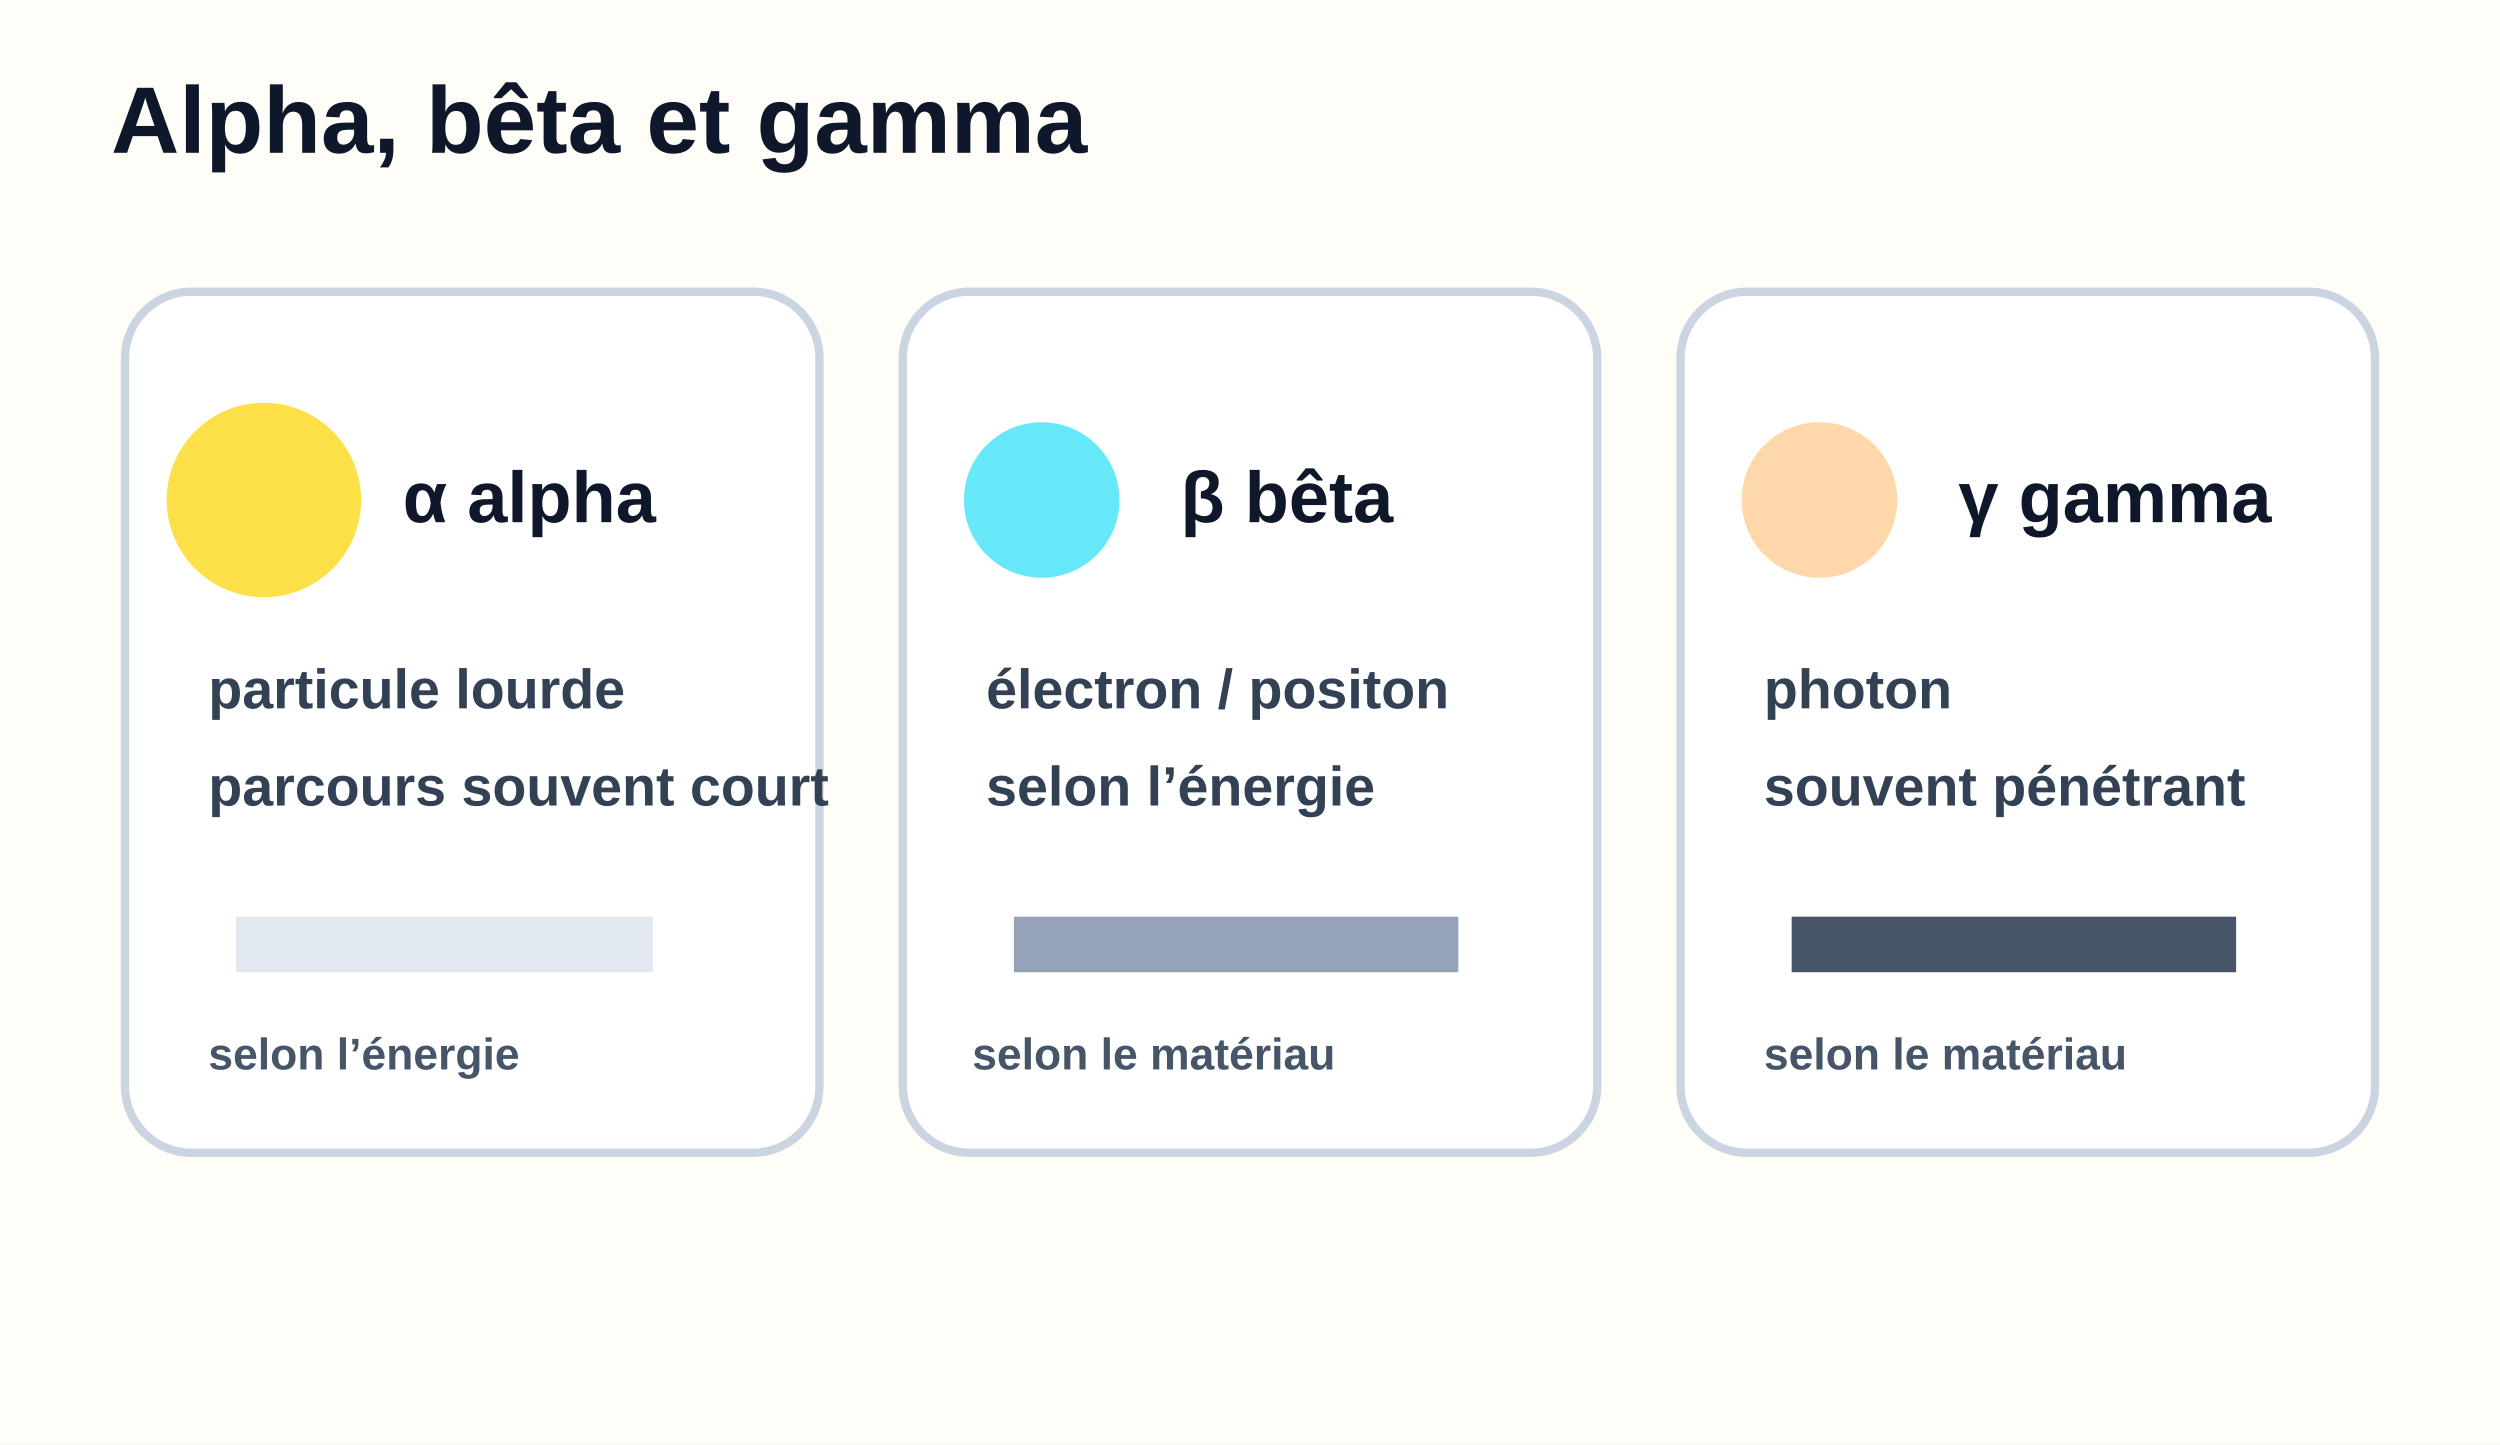
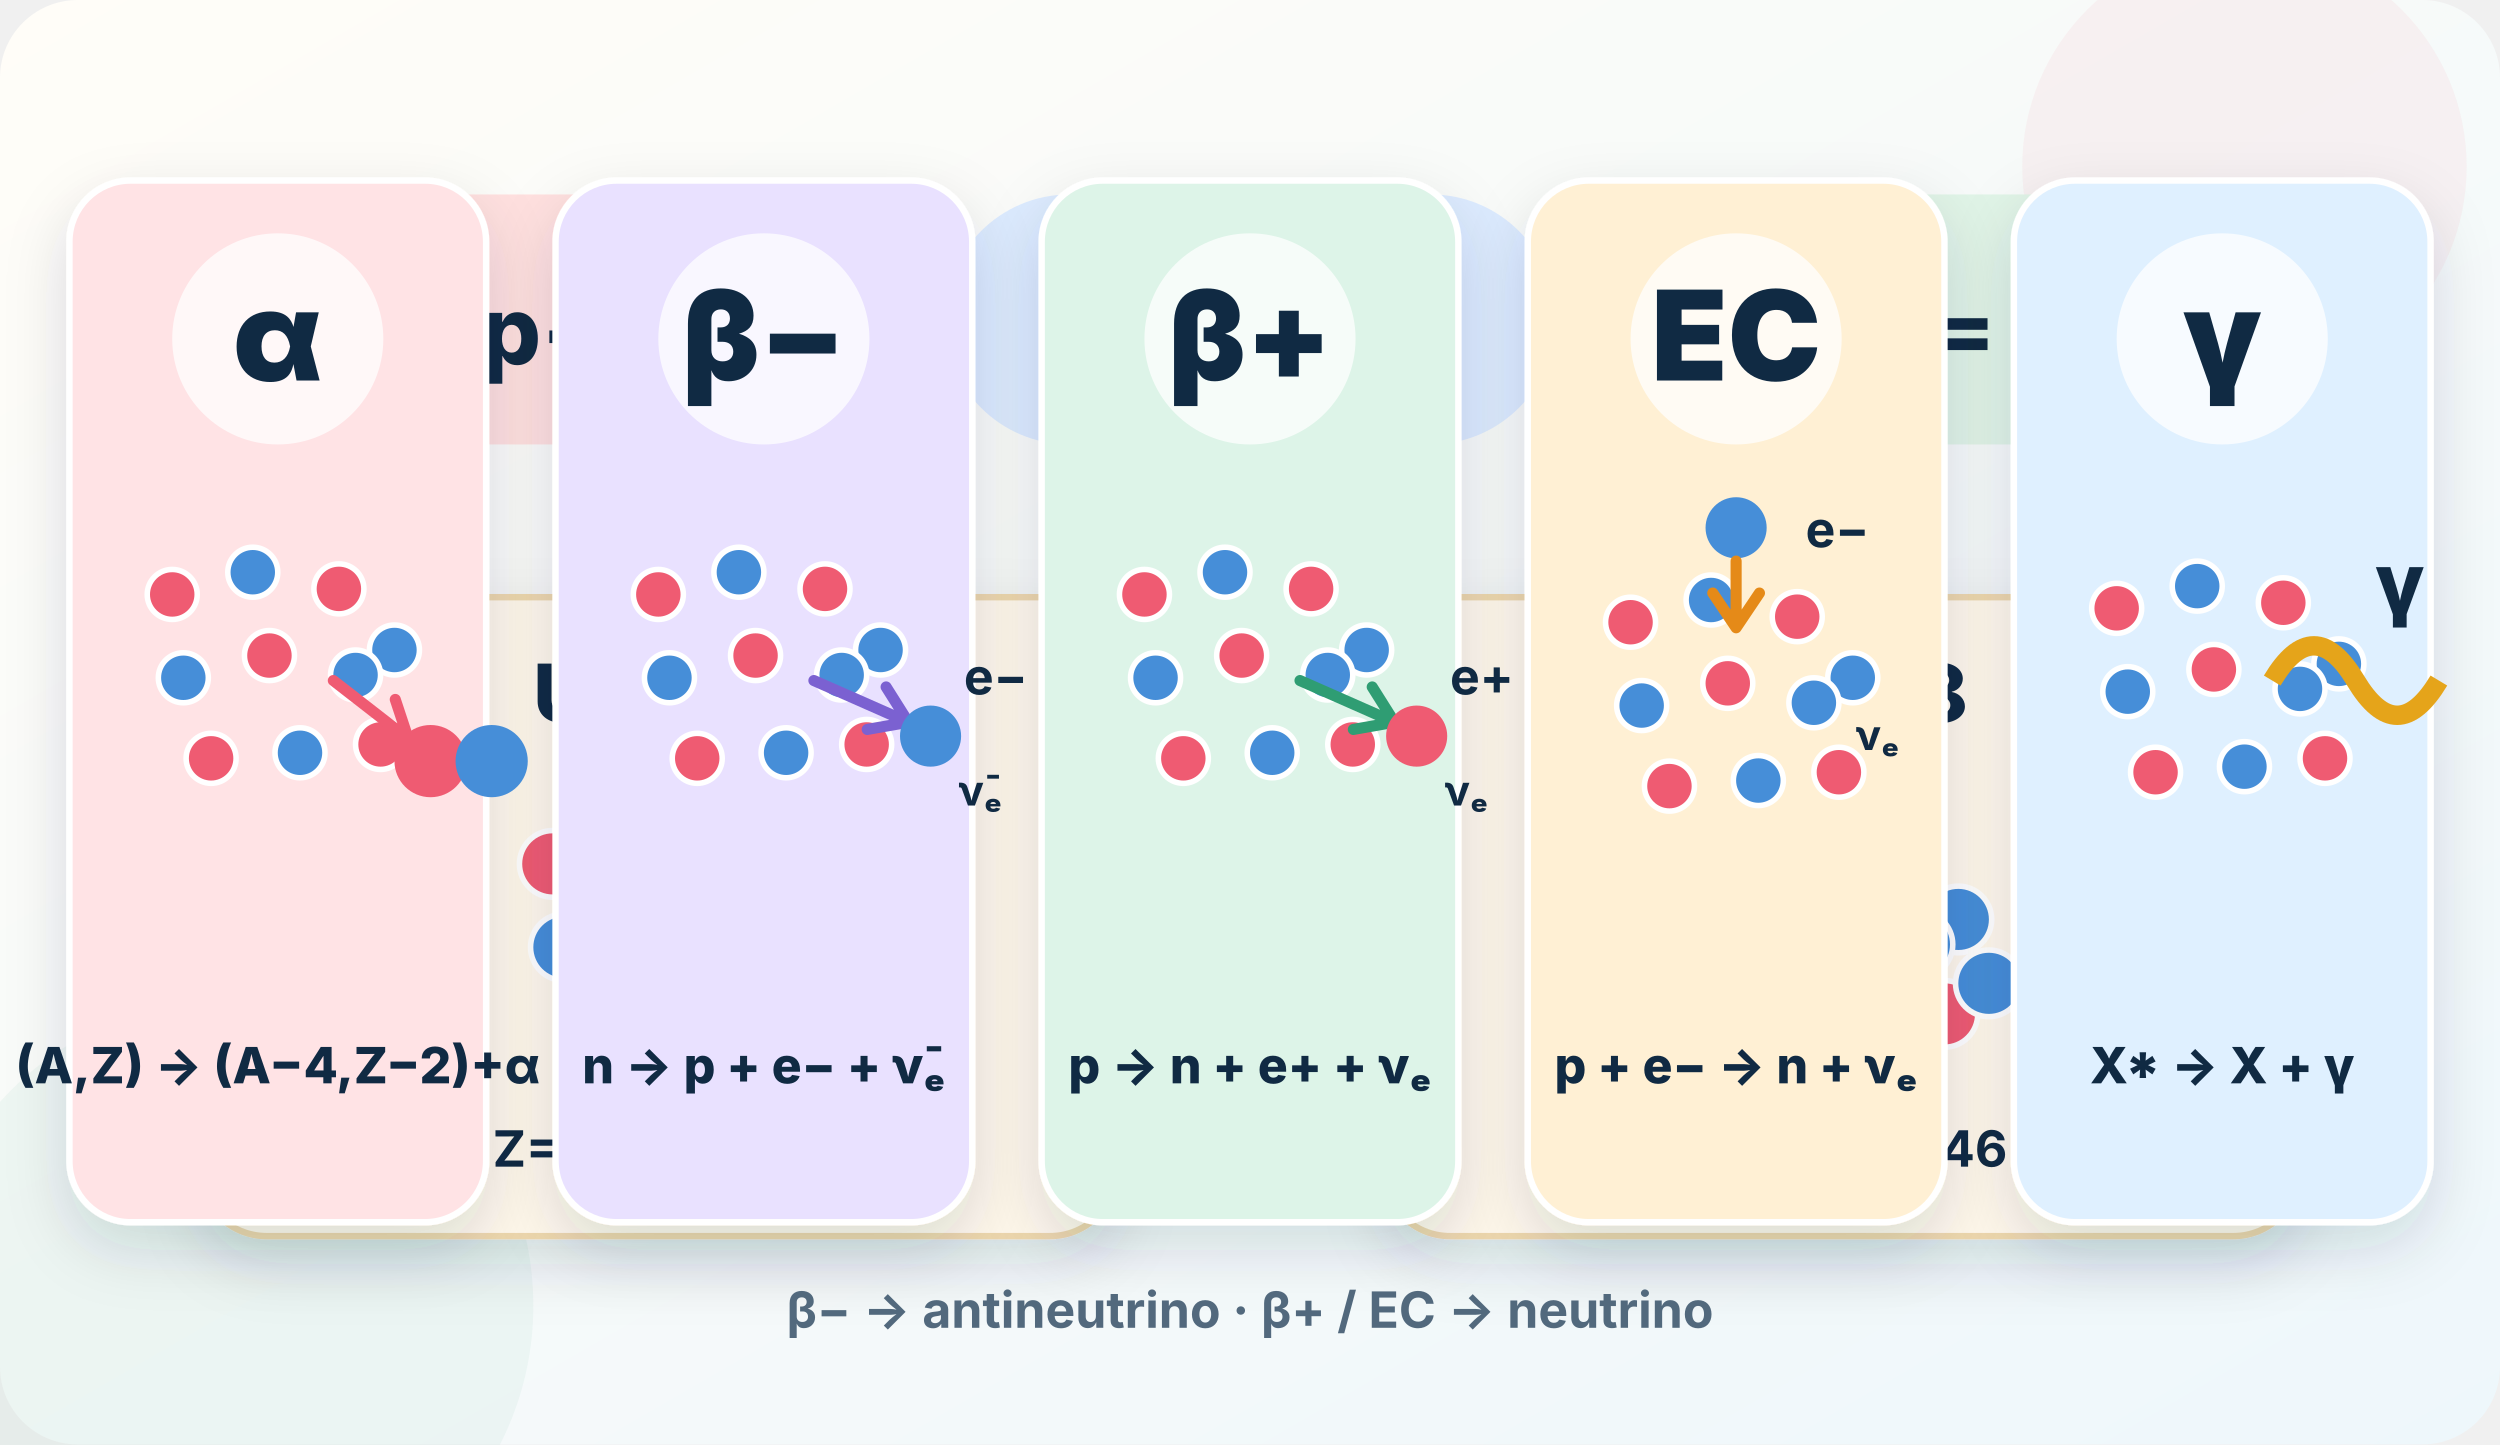
- <svg xmlns="http://www.w3.org/2000/svg" width="900" height="520" viewBox="0 0 900 520">
+ <svg xmlns="http://www.w3.org/2000/svg" width="900" height="520" viewBox="0 0 900 520" role="img">
  <defs>
-     <style>text{font-family:Arial,Helvetica,sans-serif;fill:#0f172a} .title{font-size:34px;font-weight:900} .label{font-size:26px;font-weight:800} .small{font-size:20px;font-weight:700;fill:#334155} .tiny{font-size:16px;font-weight:600;fill:#475569} .box{fill:#fff;stroke:#cbd5e1;stroke-width:3;rx:24} .p{fill:#fb923c} .n{fill:#38bdf8} .alpha{fill:#fde047} .beta{fill:#67e8f9} .orange{fill:#fb7185} .gamma{fill:#fed7aa} .green{fill:#bbf7d0} .purple{fill:#ddd6fe} .blue{fill:#bfdbfe} .dark{fill:#0f172a}</style>
+     <linearGradient id="bg" x1="0" x2="1" y1="0" y2="1">
+       <stop offset="0" stop-color="#fffdf8" />
+       <stop offset="1" stop-color="#eef7fb" />
+     </linearGradient>
+     <linearGradient id="card" x1="0" x2="1">
+       <stop offset="0" stop-color="#ffffff" />
+       <stop offset="1" stop-color="#f8fbfd" />
+     </linearGradient>
+     <filter id="shadow" x="-20%" y="-20%" width="140%" height="140%">
+       <feDropShadow dx="0" dy="9" stdDeviation="11" flood-color="#17324d" flood-opacity="0.14" />
+     </filter>
+     <filter id="soft" x="-30%" y="-30%" width="160%" height="160%">
+       <feGaussianBlur stdDeviation="7" />
+     </filter>
+     <style>
+     text{font-family:Inter,Arial,Helvetica,sans-serif;fill:#102a43}
+     .big{font-size:42px;font-weight:850}
+     .mid{font-size:29px;font-weight:800}
+     .label{font-size:23px;font-weight:750}
+     .small{font-size:18px;font-weight:700}
+     .tiny{font-size:15px;font-weight:650}
+     .muted{fill:#52697d}
+     .panel{fill:url(#card);stroke:#d5e2ea;stroke-width:2.5;filter:url(#shadow)}
+     .thin{stroke:#6b879c;stroke-width:3;fill:none;stroke-linecap:round;stroke-linejoin:round}
+     .arrow{stroke:#ef5b72;stroke-width:6;fill:none;stroke-linecap:round;stroke-linejoin:round}
+   </style>
  </defs>
-   <rect width="900" height="520" fill="#fffdf8" />
-   <text x="40" y="55" class="title">Alpha, bêta et gamma</text>
-   <rect class="box" x="45" y="105" width="250" height="310" />
-   <circle class="alpha" cx="95" cy="180" r="35" />
-   <text class="label" x="145" y="188">α alpha</text>
-   <text class="small" x="75" y="255">particule lourde</text>
-   <text class="small" x="75" y="290">parcours souvent court</text>
-   <rect x="85" y="330" width="150" height="20" fill="#e2e8f0" />
-   <text x="75" y="385" class="tiny">selon l’énergie</text>
-   <rect class="box" x="325" y="105" width="250" height="310" />
-   <circle class="beta" cx="375" cy="180" r="28" />
-   <text class="label" x="425" y="188">β bêta</text>
-   <text class="small" x="355" y="255">électron / positon</text>
-   <text class="small" x="355" y="290">selon l’énergie</text>
-   <rect x="365" y="330" width="160" height="20" fill="#94a3b8" />
-   <text x="350" y="385" class="tiny">selon le matériau</text>
-   <rect class="box" x="605" y="105" width="250" height="310" />
-   <circle class="gamma" cx="655" cy="180" r="28" />
-   <text class="label" x="705" y="188">γ gamma</text>
-   <text class="small" x="635" y="255">photon</text>
-   <text class="small" x="635" y="290">souvent pénétrant</text>
-   <rect x="645" y="330" width="160" height="20" fill="#475569" />
-   <text x="635" y="385" class="tiny">selon le matériau</text>
+   <rect width="900" height="520" rx="28" fill="url(#bg)" />
+   <circle cx="808" cy="60" r="80" fill="#ef5b72" opacity="0.06" />
+   <circle cx="82" cy="470" r="110" fill="#3aa17e" opacity="0.055" />
+   <rect x="55" y="70" width="220" height="90" rx="45.0" fill="#ffe0df" />
+   <text x="165.0" y="131.2" text-anchor="middle" font-size="34" font-weight="800" fill="#102a43">Z = p+</text>
+   <rect x="340" y="70" width="220" height="90" rx="45.0" fill="#dcebff" />
+   <text x="450.0" y="131.2" text-anchor="middle" font-size="30" font-weight="800" fill="#102a43">A = p + n</text>
+   <rect x="625" y="70" width="220" height="90" rx="45.0" fill="#e0f4e7" />
+   <text x="735.0" y="131.2" text-anchor="middle" font-size="30" font-weight="800" fill="#102a43">N = A − Z</text>
+   <rect x="72" y="215" width="330" height="230" rx="24" fill="#fff8eb" stroke="#edd7ad" stroke-width="2.3" filter="url(#shadow)" />
+   <rect x="498" y="215" width="330" height="230" rx="24" fill="#fff8eb" stroke="#edd7ad" stroke-width="2.3" filter="url(#shadow)" />
+   <text x="237" y="260" text-anchor="middle" class="mid">U-235</text>
+   <text x="663" y="260" text-anchor="middle" class="mid">U-238</text>
+   <circle cx="199" cy="311" r="12" fill="#ef5b72" stroke="#fff" stroke-width="2" />
+   <circle cx="228" cy="303" r="12" fill="#468ed8" stroke="#fff" stroke-width="2" />
+   <circle cx="259" cy="309" r="12" fill="#ef5b72" stroke="#fff" stroke-width="2" />
+   <circle cx="279" cy="331" r="12" fill="#468ed8" stroke="#fff" stroke-width="2" />
+   <circle cx="203" cy="341" r="12" fill="#468ed8" stroke="#fff" stroke-width="2" />
+   <circle cx="234" cy="333" r="12" fill="#ef5b72" stroke="#fff" stroke-width="2" />
+   <circle cx="265" cy="340" r="12" fill="#468ed8" stroke="#fff" stroke-width="2" />
+   <circle cx="213" cy="370" r="12" fill="#ef5b72" stroke="#fff" stroke-width="2" />
+   <circle cx="245" cy="368" r="12" fill="#468ed8" stroke="#fff" stroke-width="2" />
+   <circle cx="274" cy="365" r="12" fill="#ef5b72" stroke="#fff" stroke-width="2" />
+   <circle cx="625" cy="311" r="12" fill="#ef5b72" stroke="#fff" stroke-width="2" />
+   <circle cx="654" cy="303" r="12" fill="#468ed8" stroke="#fff" stroke-width="2" />
+   <circle cx="685" cy="309" r="12" fill="#ef5b72" stroke="#fff" stroke-width="2" />
+   <circle cx="705" cy="331" r="12" fill="#468ed8" stroke="#fff" stroke-width="2" />
+   <circle cx="629" cy="341" r="12" fill="#468ed8" stroke="#fff" stroke-width="2" />
+   <circle cx="660" cy="333" r="12" fill="#ef5b72" stroke="#fff" stroke-width="2" />
+   <circle cx="691" cy="340" r="12" fill="#468ed8" stroke="#fff" stroke-width="2" />
+   <circle cx="639" cy="370" r="12" fill="#ef5b72" stroke="#fff" stroke-width="2" />
+   <circle cx="671" cy="368" r="12" fill="#468ed8" stroke="#fff" stroke-width="2" />
+   <circle cx="700" cy="365" r="12" fill="#ef5b72" stroke="#fff" stroke-width="2" />
+   <circle cx="610" cy="359" r="12" fill="#468ed8" stroke="#fff" stroke-width="2" />
+   <circle cx="716" cy="354" r="12" fill="#468ed8" stroke="#fff" stroke-width="2" />
+   <text x="237" y="420" text-anchor="middle" class="small">Z=92 · N=143</text>
+   <text x="663" y="420" text-anchor="middle" class="small">Z=92 · N=146</text>
+   <rect x="25" y="65" width="150" height="375" rx="22" fill="#ffe3e5" stroke="#ffffff" stroke-width="2.3" filter="url(#shadow)" />
+   <circle cx="100" cy="122" r="38" fill="#ffffff" opacity="0.75" />
+   <text x="100" y="137" text-anchor="middle" font-size="45" font-weight="900">α</text>
+   <rect x="200" y="65" width="150" height="375" rx="22" fill="#e9e1ff" stroke="#ffffff" stroke-width="2.3" filter="url(#shadow)" />
+   <circle cx="275" cy="122" r="38" fill="#ffffff" opacity="0.75" />
+   <text x="275" y="137" text-anchor="middle" font-size="45" font-weight="900">β−</text>
+   <rect x="375" y="65" width="150" height="375" rx="22" fill="#ddf4e8" stroke="#ffffff" stroke-width="2.3" filter="url(#shadow)" />
+   <circle cx="450" cy="122" r="38" fill="#ffffff" opacity="0.75" />
+   <text x="450" y="137" text-anchor="middle" font-size="45" font-weight="900">β+</text>
+   <rect x="550" y="65" width="150" height="375" rx="22" fill="#fff0d4" stroke="#ffffff" stroke-width="2.3" filter="url(#shadow)" />
+   <circle cx="625" cy="122" r="38" fill="#ffffff" opacity="0.75" />
+   <text x="625" y="137" text-anchor="middle" font-size="45" font-weight="900">EC</text>
+   <rect x="725" y="65" width="150" height="375" rx="22" fill="#dff0ff" stroke="#ffffff" stroke-width="2.3" filter="url(#shadow)" />
+   <circle cx="800" cy="122" r="38" fill="#ffffff" opacity="0.75" />
+   <text x="800" y="137" text-anchor="middle" font-size="45" font-weight="900">γ</text>
+   <text x="100" y="390" text-anchor="middle" font-size="18" font-weight="800">(A,Z) → (A−4,Z−2)+α</text>
+   <text x="275" y="390" text-anchor="middle" font-size="18" font-weight="800">n → p + e− + ν̄ₑ</text>
+   <text x="450" y="390" text-anchor="middle" font-size="18" font-weight="800">p → n + e+ + νₑ</text>
+   <text x="625" y="390" text-anchor="middle" font-size="18" font-weight="800">p + e− → n + νₑ</text>
+   <text x="800" y="390" text-anchor="middle" font-size="18" font-weight="800">X* → X + γ</text>
+   <circle cx="62" cy="214" r="9" fill="#ef5b72" stroke="#fff" stroke-width="2" />
+   <circle cx="91" cy="206" r="9" fill="#468ed8" stroke="#fff" stroke-width="2" />
+   <circle cx="122" cy="212" r="9" fill="#ef5b72" stroke="#fff" stroke-width="2" />
+   <circle cx="142" cy="234" r="9" fill="#468ed8" stroke="#fff" stroke-width="2" />
+   <circle cx="66" cy="244" r="9" fill="#468ed8" stroke="#fff" stroke-width="2" />
+   <circle cx="97" cy="236" r="9" fill="#ef5b72" stroke="#fff" stroke-width="2" />
+   <circle cx="128" cy="243" r="9" fill="#468ed8" stroke="#fff" stroke-width="2" />
+   <circle cx="76" cy="273" r="9" fill="#ef5b72" stroke="#fff" stroke-width="2" />
+   <circle cx="108" cy="271" r="9" fill="#468ed8" stroke="#fff" stroke-width="2" />
+   <circle cx="137" cy="268" r="9" fill="#ef5b72" stroke="#fff" stroke-width="2" />
+   <path d="M120 245 L147 266 M147 266 L132.0 265.0 M147 266 L142.3 251.8" stroke="#ef5b72" stroke-width="4" fill="none" stroke-linecap="round" stroke-linejoin="round" />
+   <circle cx="155" cy="274" r="13" fill="#ef5b72" />
+   <circle cx="177" cy="274" r="13" fill="#468ed8" />
+   <circle cx="237" cy="214" r="9" fill="#ef5b72" stroke="#fff" stroke-width="2" />
+   <circle cx="266" cy="206" r="9" fill="#468ed8" stroke="#fff" stroke-width="2" />
+   <circle cx="297" cy="212" r="9" fill="#ef5b72" stroke="#fff" stroke-width="2" />
+   <circle cx="317" cy="234" r="9" fill="#468ed8" stroke="#fff" stroke-width="2" />
+   <circle cx="241" cy="244" r="9" fill="#468ed8" stroke="#fff" stroke-width="2" />
+   <circle cx="272" cy="236" r="9" fill="#ef5b72" stroke="#fff" stroke-width="2" />
+   <circle cx="303" cy="243" r="9" fill="#468ed8" stroke="#fff" stroke-width="2" />
+   <circle cx="251" cy="273" r="9" fill="#ef5b72" stroke="#fff" stroke-width="2" />
+   <circle cx="283" cy="271" r="9" fill="#468ed8" stroke="#fff" stroke-width="2" />
+   <circle cx="312" cy="268" r="9" fill="#ef5b72" stroke="#fff" stroke-width="2" />
+   <path d="M293 245 L327 260 M327 260 L312.2 262.6 M327 260 L319.0 247.3" stroke="#7b61d1" stroke-width="4" fill="none" stroke-linecap="round" stroke-linejoin="round" />
+   <circle cx="335" cy="265" r="11" fill="#468ed8" />
+   <text x="347" y="250" class="small">e−</text>
+   <text x="345" y="290" class="tiny">ν̄ₑ</text>
+   <circle cx="412" cy="214" r="9" fill="#ef5b72" stroke="#fff" stroke-width="2" />
+   <circle cx="441" cy="206" r="9" fill="#468ed8" stroke="#fff" stroke-width="2" />
+   <circle cx="472" cy="212" r="9" fill="#ef5b72" stroke="#fff" stroke-width="2" />
+   <circle cx="492" cy="234" r="9" fill="#468ed8" stroke="#fff" stroke-width="2" />
+   <circle cx="416" cy="244" r="9" fill="#468ed8" stroke="#fff" stroke-width="2" />
+   <circle cx="447" cy="236" r="9" fill="#ef5b72" stroke="#fff" stroke-width="2" />
+   <circle cx="478" cy="243" r="9" fill="#468ed8" stroke="#fff" stroke-width="2" />
+   <circle cx="426" cy="273" r="9" fill="#ef5b72" stroke="#fff" stroke-width="2" />
+   <circle cx="458" cy="271" r="9" fill="#468ed8" stroke="#fff" stroke-width="2" />
+   <circle cx="487" cy="268" r="9" fill="#ef5b72" stroke="#fff" stroke-width="2" />
+   <path d="M468 245 L502 260 M502 260 L487.2 262.6 M502 260 L494.0 247.3" stroke="#2f9d73" stroke-width="4" fill="none" stroke-linecap="round" stroke-linejoin="round" />
+   <circle cx="510" cy="265" r="11" fill="#ef5b72" />
+   <text x="522" y="250" class="small">e+</text>
+   <text x="520" y="290" class="tiny">νₑ</text>
+   <circle cx="587" cy="224" r="9" fill="#ef5b72" stroke="#fff" stroke-width="2" />
+   <circle cx="616" cy="216" r="9" fill="#468ed8" stroke="#fff" stroke-width="2" />
+   <circle cx="647" cy="222" r="9" fill="#ef5b72" stroke="#fff" stroke-width="2" />
+   <circle cx="667" cy="244" r="9" fill="#468ed8" stroke="#fff" stroke-width="2" />
+   <circle cx="591" cy="254" r="9" fill="#468ed8" stroke="#fff" stroke-width="2" />
+   <circle cx="622" cy="246" r="9" fill="#ef5b72" stroke="#fff" stroke-width="2" />
+   <circle cx="653" cy="253" r="9" fill="#468ed8" stroke="#fff" stroke-width="2" />
+   <circle cx="601" cy="283" r="9" fill="#ef5b72" stroke="#fff" stroke-width="2" />
+   <circle cx="633" cy="281" r="9" fill="#468ed8" stroke="#fff" stroke-width="2" />
+   <circle cx="662" cy="278" r="9" fill="#ef5b72" stroke="#fff" stroke-width="2" />
+   <circle cx="625" cy="190" r="11" fill="#468ed8" />
+   <path d="M625 202 L625 226 M625 226 L616.6 213.5 M625 226 L633.4 213.5" stroke="#e58a18" stroke-width="4" fill="none" stroke-linecap="round" stroke-linejoin="round" />
+   <text x="650" y="197" class="small">e−</text>
+   <text x="668" y="270" class="tiny">νₑ</text>
+   <circle cx="762" cy="219" r="9" fill="#ef5b72" stroke="#fff" stroke-width="2" />
+   <circle cx="791" cy="211" r="9" fill="#468ed8" stroke="#fff" stroke-width="2" />
+   <circle cx="822" cy="217" r="9" fill="#ef5b72" stroke="#fff" stroke-width="2" />
+   <circle cx="842" cy="239" r="9" fill="#468ed8" stroke="#fff" stroke-width="2" />
+   <circle cx="766" cy="249" r="9" fill="#468ed8" stroke="#fff" stroke-width="2" />
+   <circle cx="797" cy="241" r="9" fill="#ef5b72" stroke="#fff" stroke-width="2" />
+   <circle cx="828" cy="248" r="9" fill="#468ed8" stroke="#fff" stroke-width="2" />
+   <circle cx="776" cy="278" r="9" fill="#ef5b72" stroke="#fff" stroke-width="2" />
+   <circle cx="808" cy="276" r="9" fill="#468ed8" stroke="#fff" stroke-width="2" />
+   <circle cx="837" cy="273" r="9" fill="#ef5b72" stroke="#fff" stroke-width="2" />
+   <path d="M818 245 q15 -25 30 0 t30 0" stroke="#e5a41a" stroke-width="7" fill="none" />
+   <text x="855" y="220" class="mid">γ</text>
+   <text x="450" y="478" text-anchor="middle" class="small muted">β− → antineutrino · β+ / EC → neutrino</text>
</svg>
